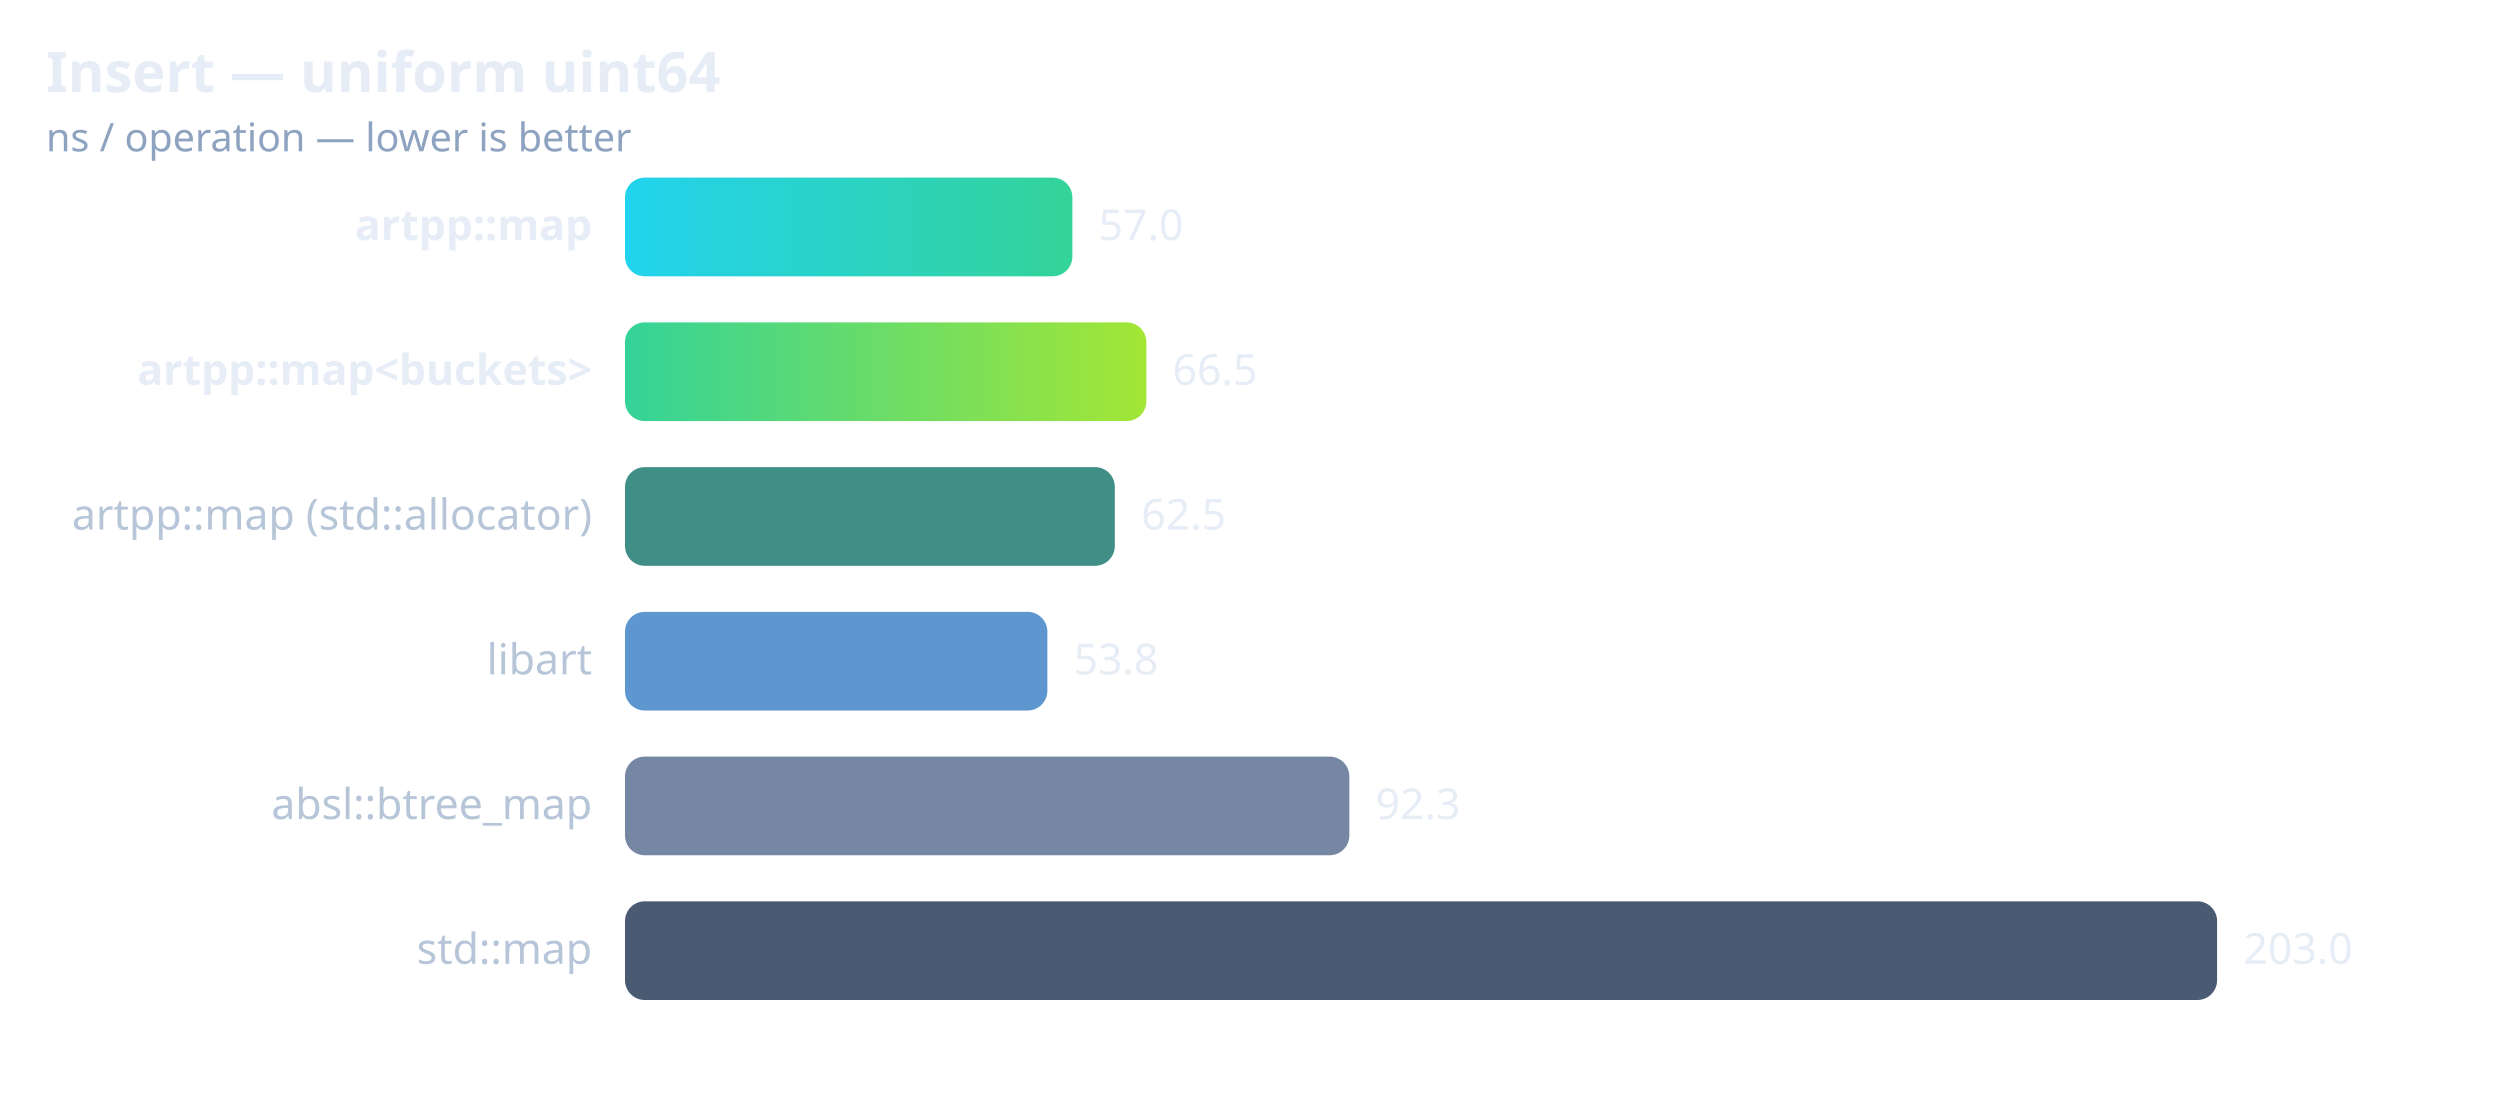
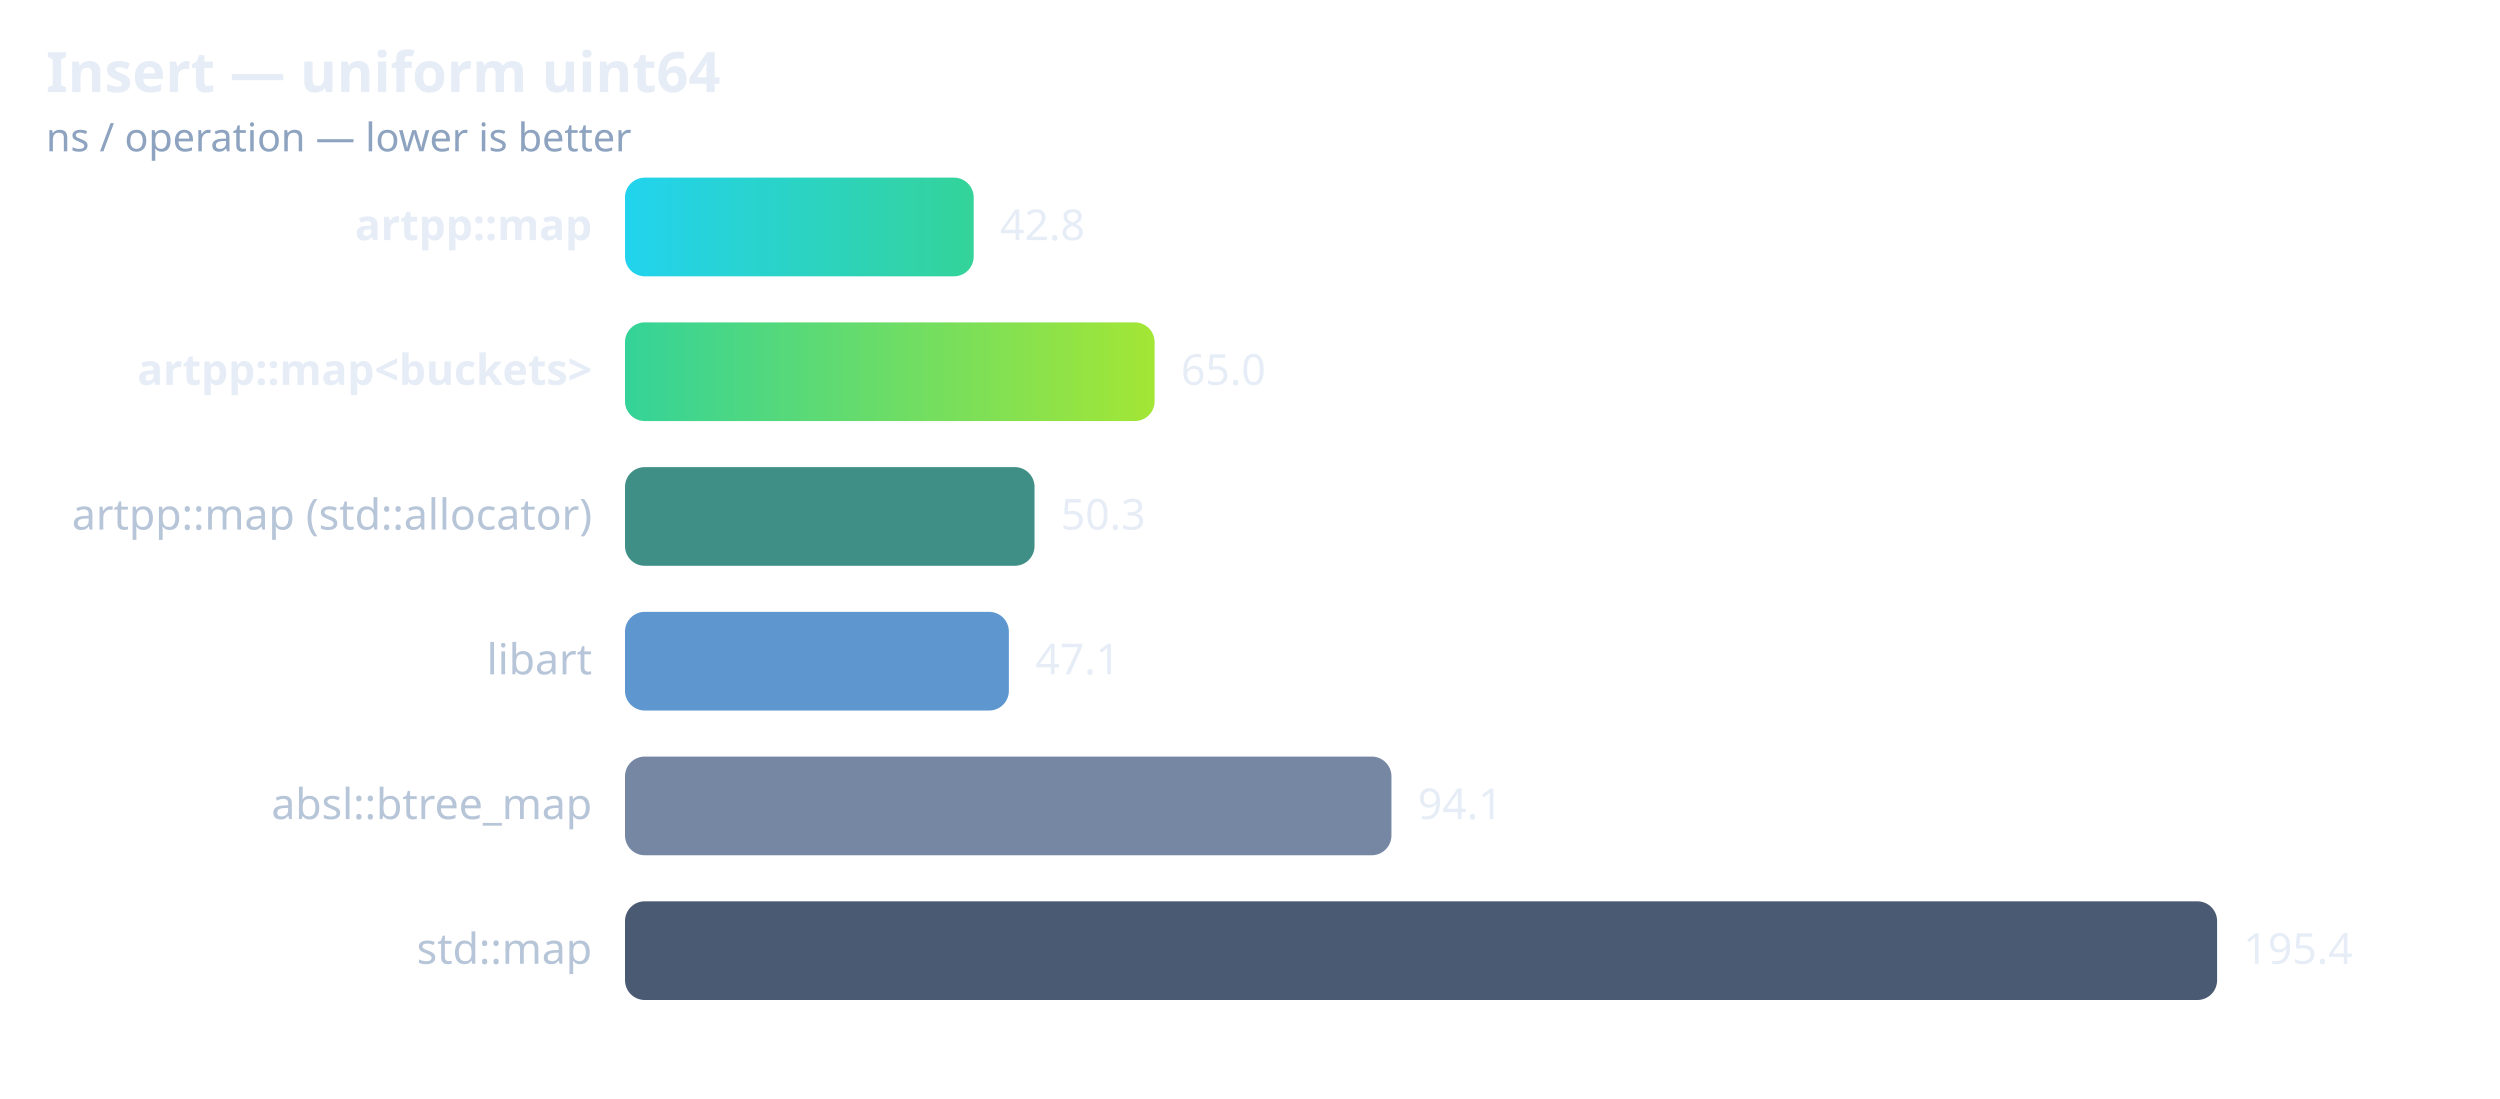
<svg xmlns="http://www.w3.org/2000/svg" viewBox="0 0 760 334" font-family="ui-sans-serif, system-ui, sans-serif" role="img" aria-label="Insert — uniform uint64">
  <defs>
    <linearGradient id="hot" x1="0" y1="0" x2="1" y2="0">
      <stop offset="0" stop-color="#22d3ee" />
      <stop offset="1" stop-color="#34d399" />
    </linearGradient>
    <linearGradient id="hot2" x1="0" y1="0" x2="1" y2="0">
      <stop offset="0" stop-color="#34d399" />
      <stop offset="1" stop-color="#a3e635" />
    </linearGradient>
  </defs>
  <text x="14" y="28" font-size="17" font-weight="600" fill="#e6edf6">Insert — uniform uint64</text>
  <text x="14" y="46" font-size="12" fill="#8da3bf">ns / operation — lower is better</text>
  <text x="180" y="73.0" font-size="13" font-weight="600" fill="#e6edf6" text-anchor="end">artpp::map</text>
-   <rect x="190" y="54" width="136.0" height="30" rx="6" fill="url(#hot)" />
-   <text x="333.973" y="73.0" font-size="13" fill="#e6edf6">57.0</text>
+   <rect x="190" y="54" width="106.0" height="30" rx="6" fill="url(#hot)" />
+   <text x="304.023" y="73.0" font-size="13" fill="#e6edf6">42.8</text>
  <text x="180" y="117.0" font-size="13" font-weight="600" fill="#e6edf6" text-anchor="end">artpp::map&lt;buckets&gt;</text>
-   <rect x="190" y="98" width="158.5" height="30" rx="6" fill="url(#hot2)" />
-   <text x="356.456" y="117.0" font-size="13" fill="#e6edf6">66.5</text>
+   <rect x="190" y="98" width="161.0" height="30" rx="6" fill="url(#hot2)" />
+   <text x="359.003" y="117.0" font-size="13" fill="#e6edf6">65.0</text>
  <text x="180" y="161.0" font-size="13" font-weight="400" fill="#b7c5d8" text-anchor="end">artpp::map (std::allocator)</text>
-   <rect x="190" y="142" width="148.9" height="30" rx="6" fill="#3f8f86" />
-   <text x="346.943" y="161.0" font-size="13" fill="#e6edf6">62.5</text>
+   <rect x="190" y="142" width="124.5" height="30" rx="6" fill="#3f8f86" />
+   <text x="322.473" y="161.0" font-size="13" fill="#e6edf6">50.3</text>
  <text x="180" y="205.0" font-size="13" font-weight="400" fill="#b7c5d8" text-anchor="end">libart</text>
-   <rect x="190" y="186" width="128.4" height="30" rx="6" fill="#5e97d0" />
-   <text x="326.367" y="205.0" font-size="13" fill="#e6edf6">53.8</text>
+   <rect x="190" y="186" width="116.7" height="30" rx="6" fill="#5e97d0" />
+   <text x="314.746" y="205.0" font-size="13" fill="#e6edf6">47.1</text>
  <text x="180" y="249.0" font-size="13" font-weight="400" fill="#b7c5d8" text-anchor="end">absl::btree_map</text>
-   <rect x="190" y="230" width="220.2" height="30" rx="6" fill="#7587a3" />
-   <text x="418.184" y="249.0" font-size="13" fill="#e6edf6">92.3</text>
+   <rect x="190" y="230" width="233.0" height="30" rx="6" fill="#7587a3" />
+   <text x="431.022" y="249.0" font-size="13" fill="#e6edf6">94.1</text>
  <text x="180" y="293.0" font-size="13" font-weight="400" fill="#b7c5d8" text-anchor="end">std::map</text>
  <rect x="190" y="274" width="484.0" height="30" rx="6" fill="#4a5a73" />
-   <text x="682.0" y="293.0" font-size="13" fill="#e6edf6">203.0</text>
+   <text x="682.0" y="293.0" font-size="13" fill="#e6edf6">195.4</text>
</svg>
